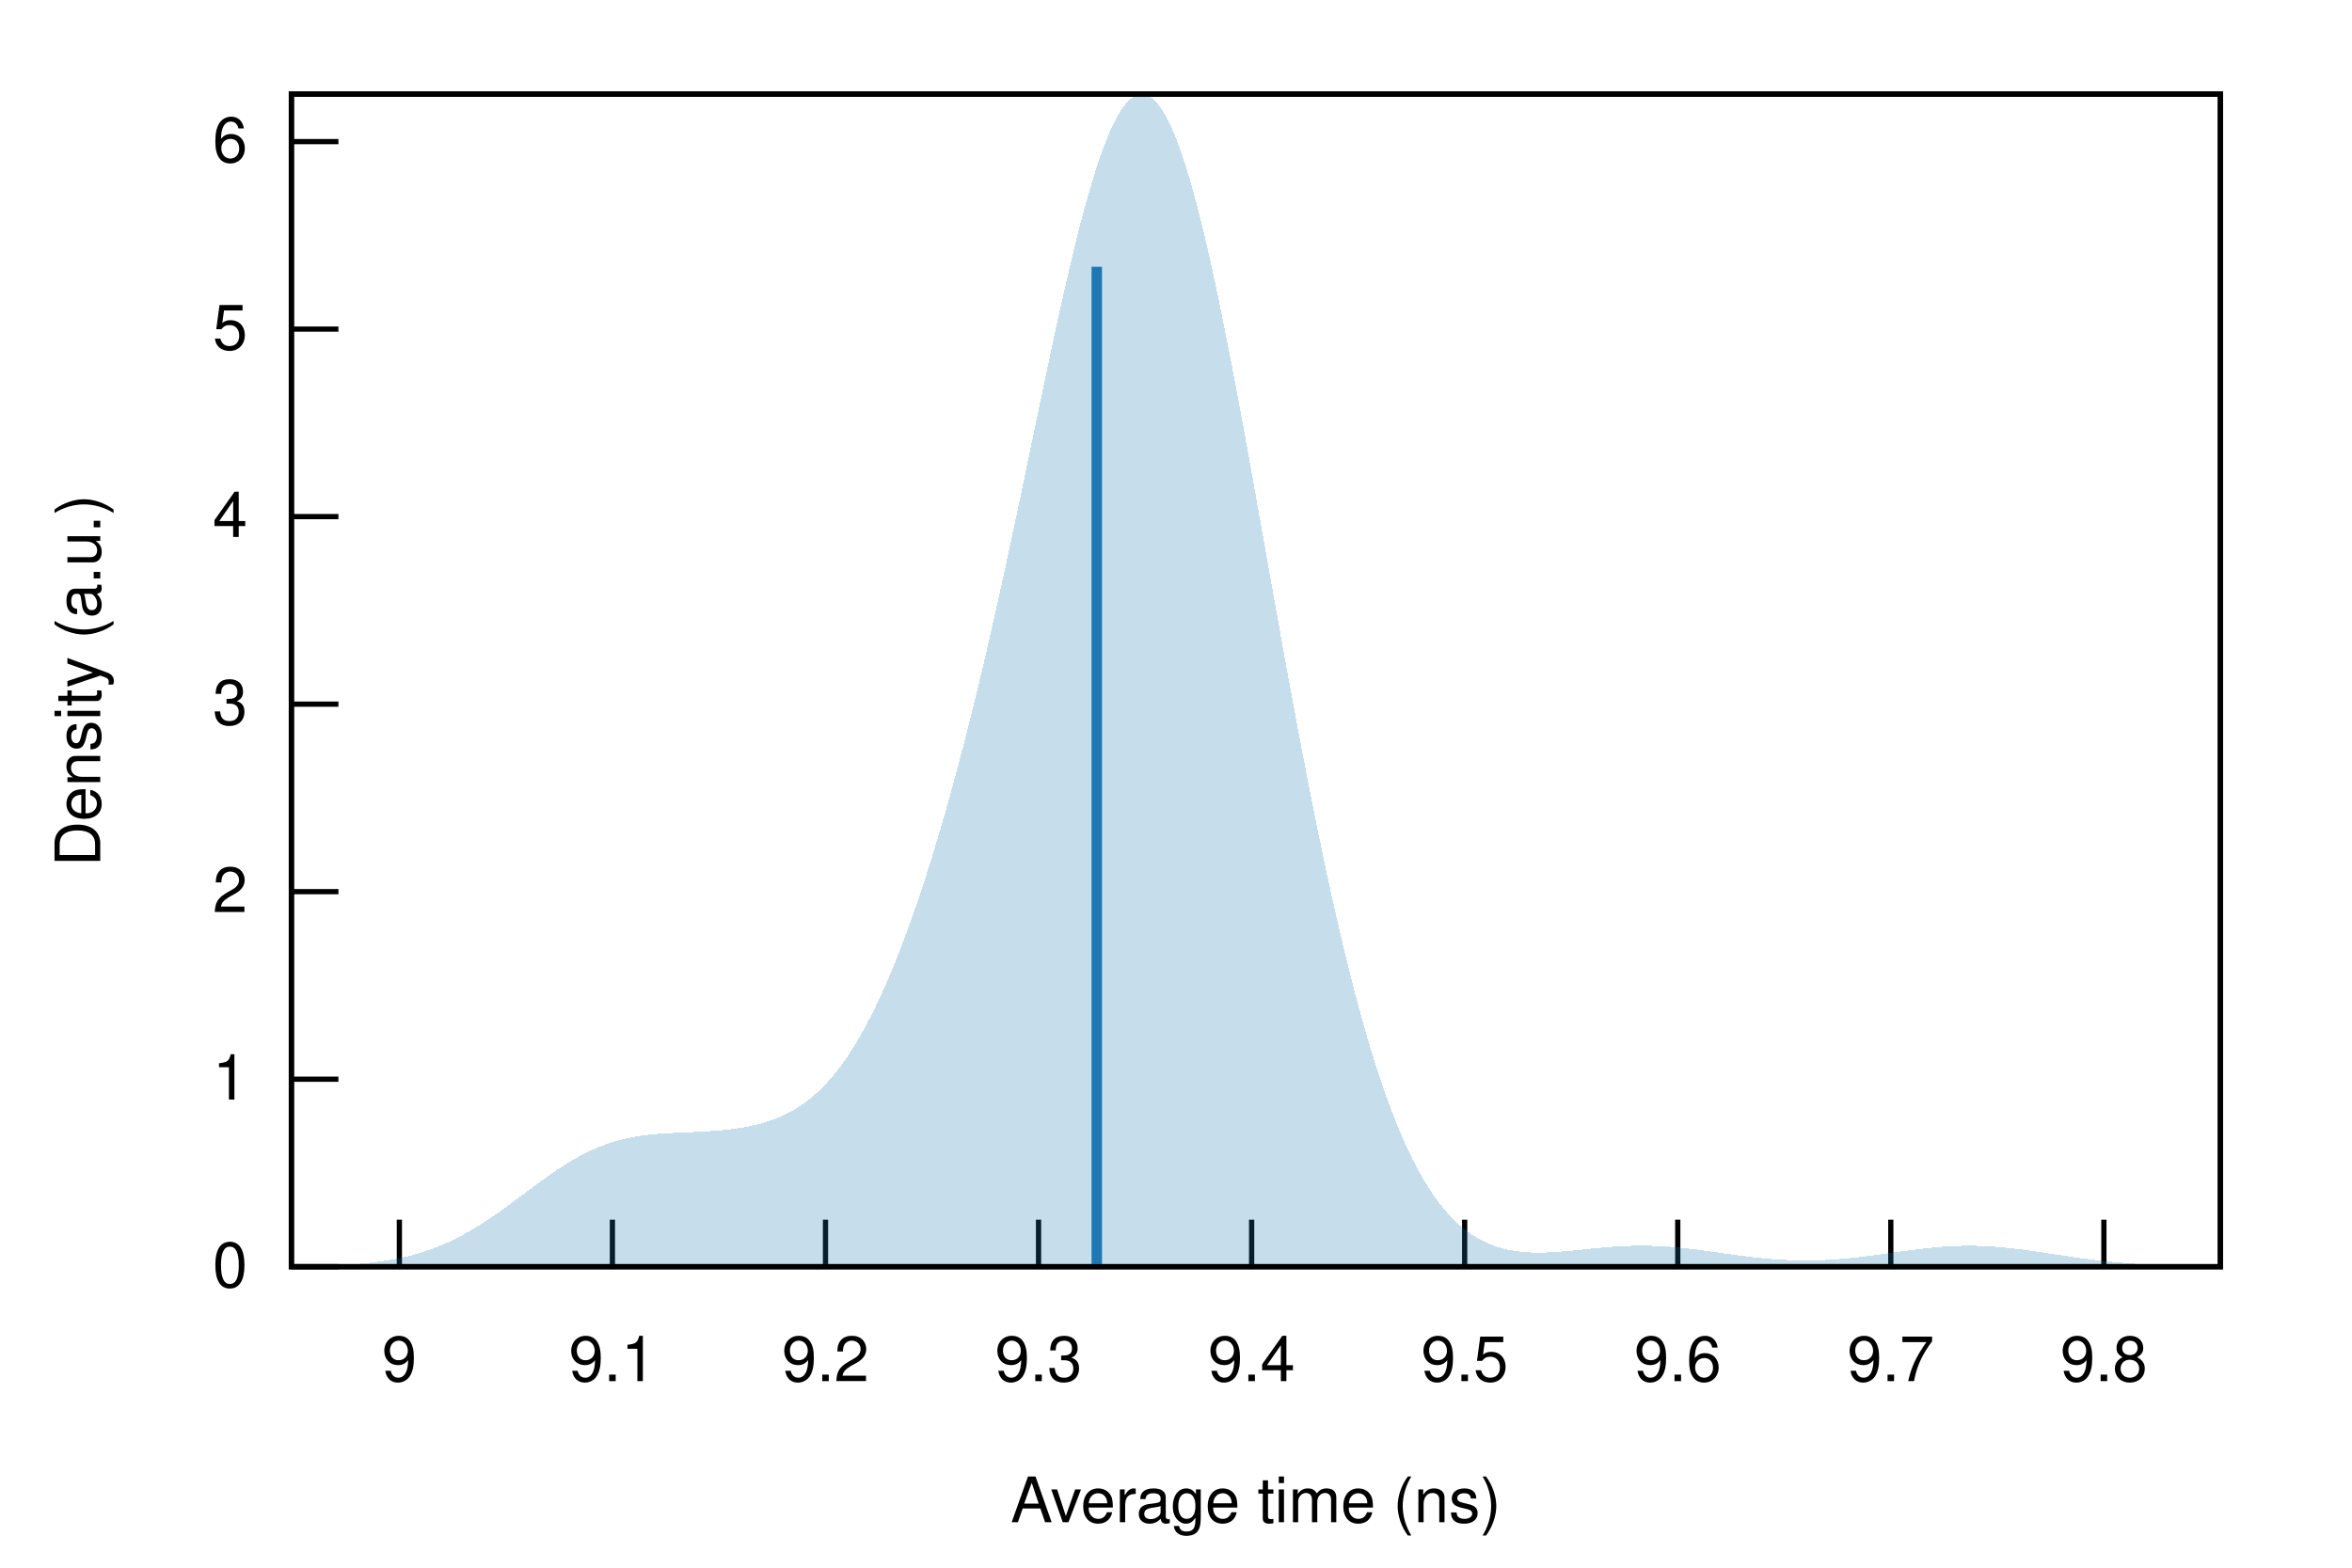
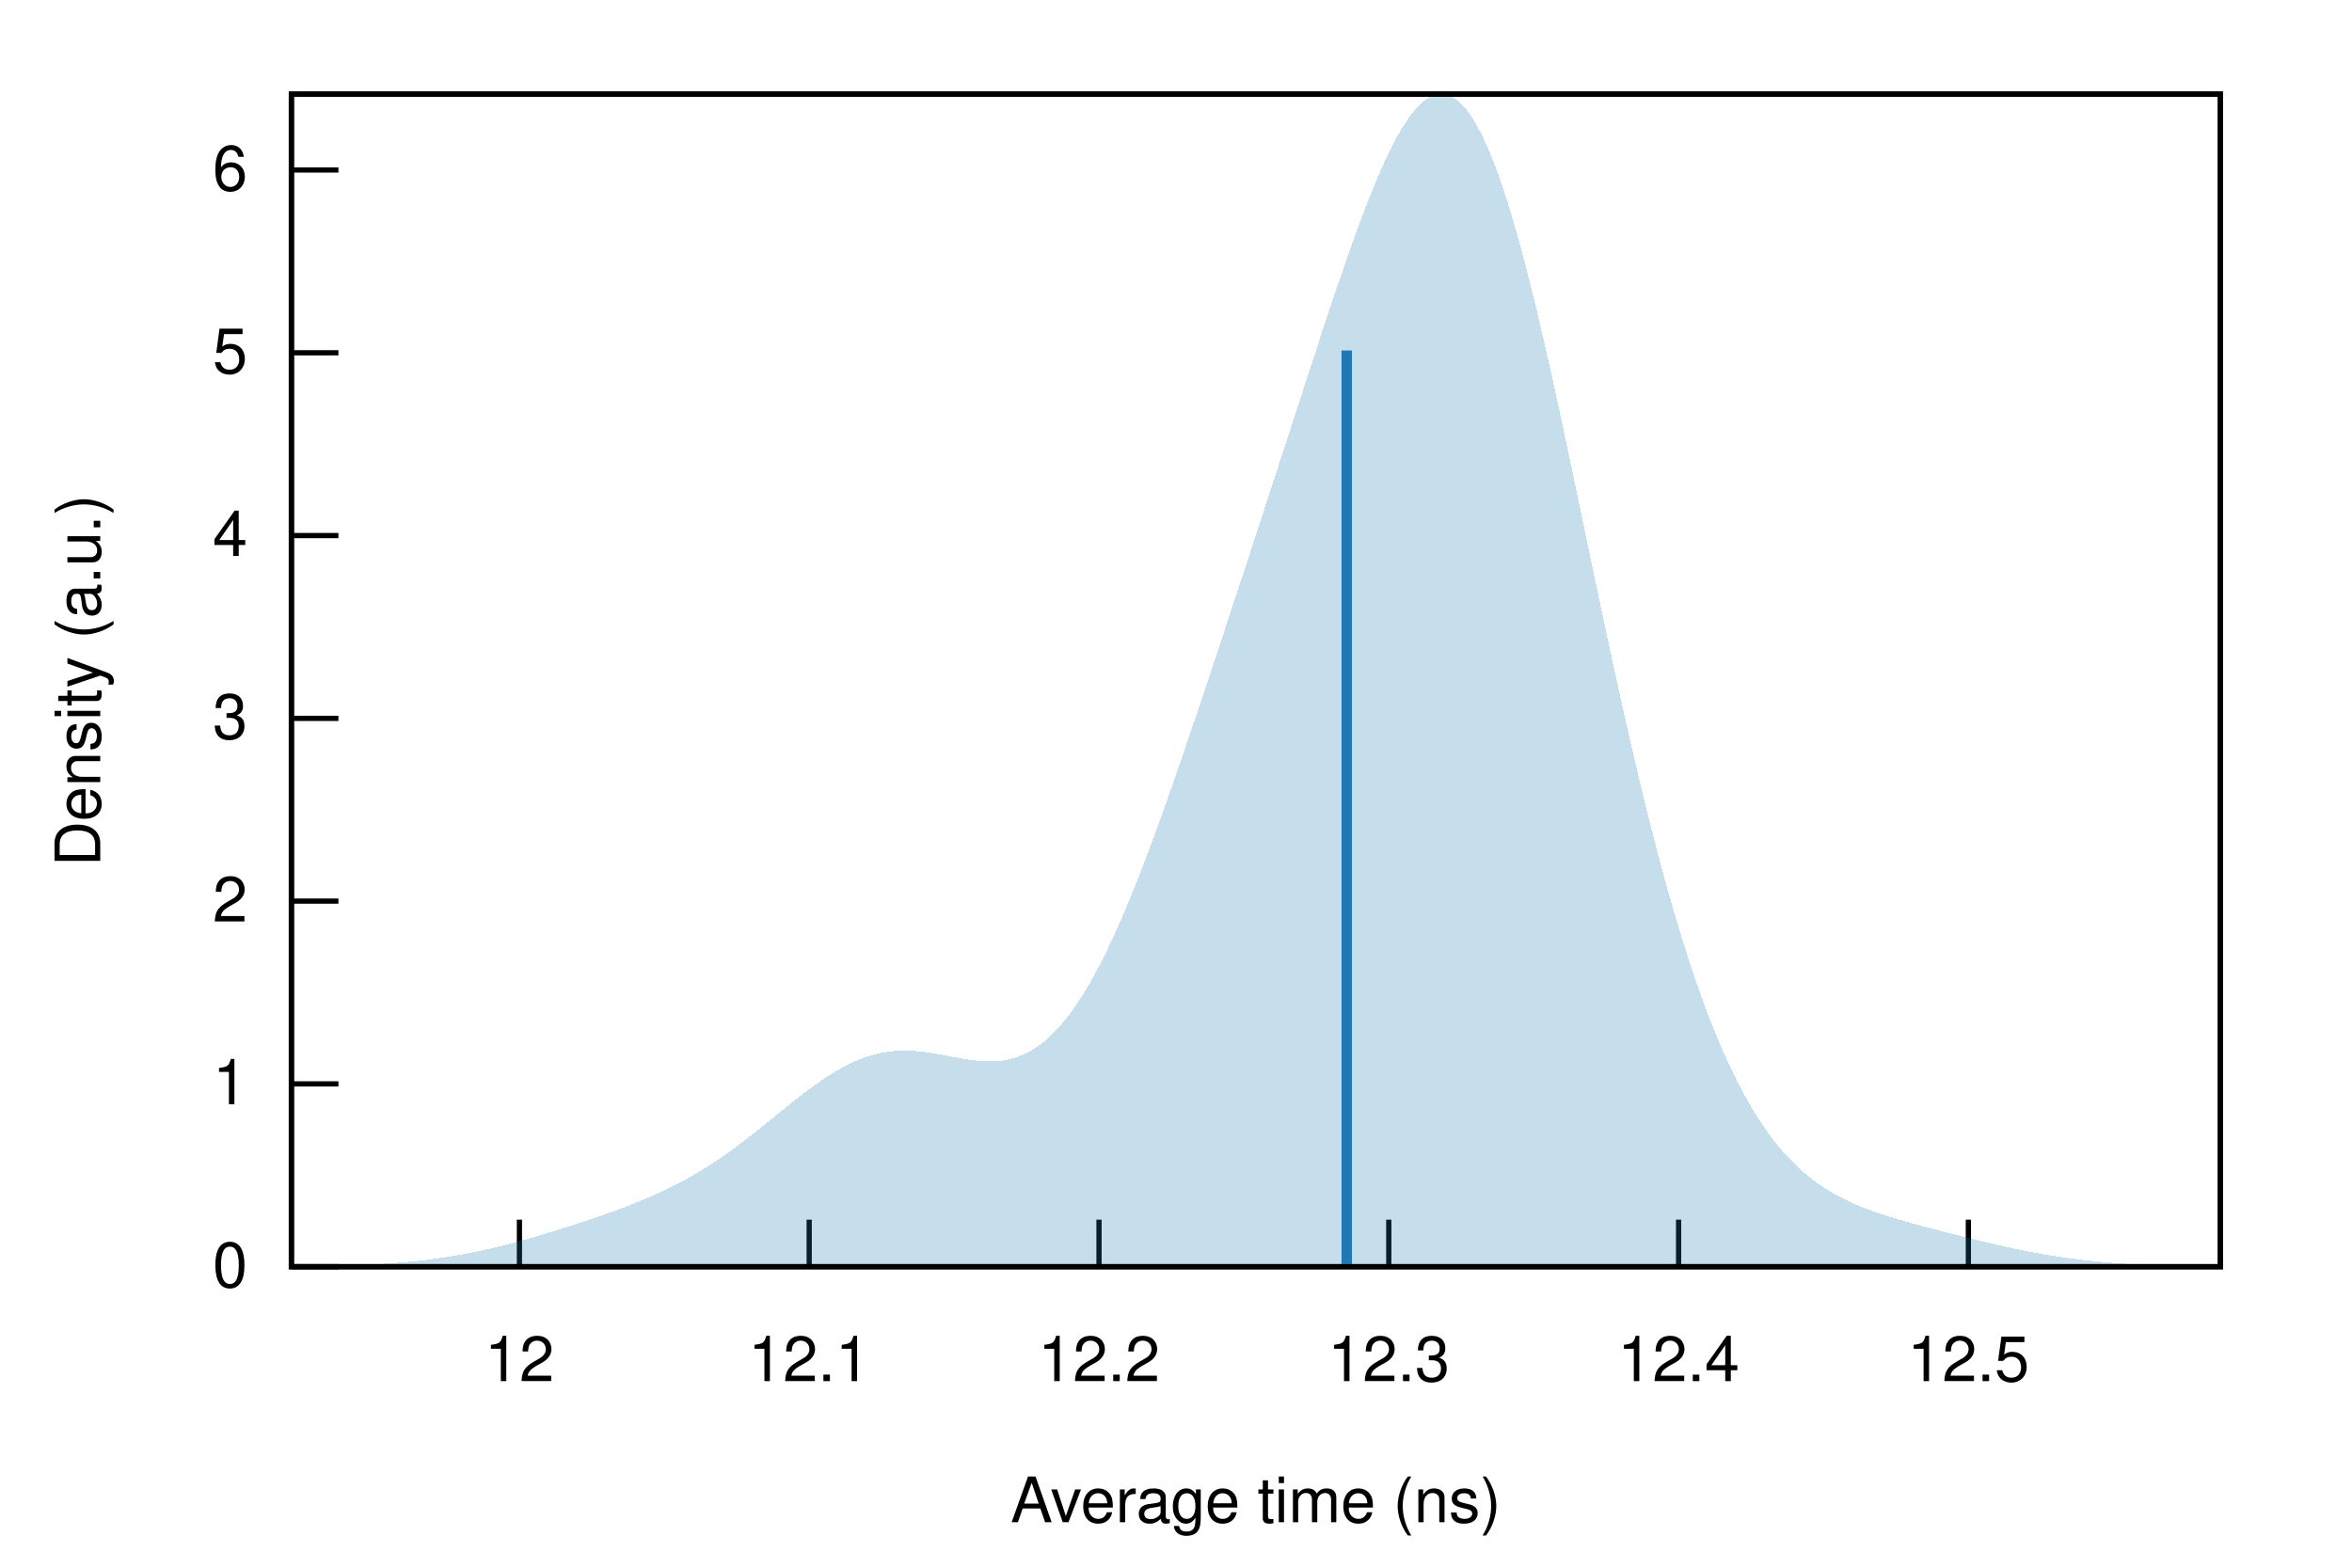
<svg xmlns="http://www.w3.org/2000/svg" xmlns:xlink="http://www.w3.org/1999/xlink" viewBox="0 0 450 300">
  <g id="gnuplot_canvas">
    <rect x="0" y="0" width="450" height="300" fill="none" />
    <defs>
      <circle id="gpDot" r="0.5" stroke-width="0.5" stroke="currentColor" />
      <path id="gpPt0" stroke-width="0.222" stroke="currentColor" d="M-1,0 h2 M0,-1 v2" />
      <path id="gpPt1" stroke-width="0.222" stroke="currentColor" d="M-1,-1 L1,1 M1,-1 L-1,1" />
      <path id="gpPt2" stroke-width="0.222" stroke="currentColor" d="M-1,0 L1,0 M0,-1 L0,1 M-1,-1 L1,1 M-1,1 L1,-1" />
      <rect id="gpPt3" stroke-width="0.222" stroke="currentColor" x="-1" y="-1" width="2" height="2" />
      <rect id="gpPt4" stroke-width="0.222" stroke="currentColor" fill="currentColor" x="-1" y="-1" width="2" height="2" />
      <circle id="gpPt5" stroke-width="0.222" stroke="currentColor" cx="0" cy="0" r="1" />
      <use xlink:href="#gpPt5" id="gpPt6" fill="currentColor" stroke="none" />
      <path id="gpPt7" stroke-width="0.222" stroke="currentColor" d="M0,-1.33 L-1.33,0.67 L1.33,0.67 z" />
      <use xlink:href="#gpPt7" id="gpPt8" fill="currentColor" stroke="none" />
      <use xlink:href="#gpPt7" id="gpPt9" stroke="currentColor" transform="rotate(180)" />
      <use xlink:href="#gpPt9" id="gpPt10" fill="currentColor" stroke="none" />
      <use xlink:href="#gpPt3" id="gpPt11" stroke="currentColor" transform="rotate(45)" />
      <use xlink:href="#gpPt11" id="gpPt12" fill="currentColor" stroke="none" />
      <path id="gpPt13" stroke-width="0.222" stroke="currentColor" d="M0,1.330 L1.265,0.411 L0.782,-1.067 L-0.782,-1.076 L-1.265,0.411 z" />
      <use xlink:href="#gpPt13" id="gpPt14" fill="currentColor" stroke="none" />
      <filter id="textbox" filterUnits="objectBoundingBox" x="0" y="0" height="1" width="1">
        <feFlood flood-color="white" flood-opacity="1" result="bgnd" />
        <feComposite in="SourceGraphic" in2="bgnd" operator="atop" />
      </filter>
      <filter id="greybox" filterUnits="objectBoundingBox" x="0" y="0" height="1" width="1">
        <feFlood flood-color="lightgrey" flood-opacity="1" result="grey" />
        <feComposite in="SourceGraphic" in2="grey" operator="atop" />
      </filter>
    </defs>
    <g fill="none" color="white" stroke="currentColor" stroke-width="1.00" stroke-linecap="butt" stroke-linejoin="miter">
</g>
    <g fill="none" color="black" stroke="currentColor" stroke-width="1.00" stroke-linecap="butt" stroke-linejoin="miter">
      <path stroke="black" d="M55.75,242.40 L64.75,242.40  " />
      <g transform="translate(47.36,246.30)" stroke="none" fill="black" font-family="Helvetica" font-size="12.00" text-anchor="end">
        <text>
          <tspan font-family="Helvetica"> 0</tspan>
        </text>
      </g>
    </g>
    <g fill="none" color="black" stroke="currentColor" stroke-width="1.00" stroke-linecap="butt" stroke-linejoin="miter">
-       <path stroke="black" d="M55.75,206.52 L64.75,206.52  " />
-       <g transform="translate(47.36,210.42)" stroke="none" fill="black" font-family="Helvetica" font-size="12.00" text-anchor="end">
+       <path stroke="black" d="M55.75,207.42 L64.75,207.42  " />
+       <g transform="translate(47.36,211.32)" stroke="none" fill="black" font-family="Helvetica" font-size="12.00" text-anchor="end">
        <text>
          <tspan font-family="Helvetica"> 1</tspan>
        </text>
      </g>
    </g>
    <g fill="none" color="black" stroke="currentColor" stroke-width="1.00" stroke-linecap="butt" stroke-linejoin="miter">
-       <path stroke="black" d="M55.75,170.63 L64.75,170.63  " />
-       <g transform="translate(47.36,174.53)" stroke="none" fill="black" font-family="Helvetica" font-size="12.00" text-anchor="end">
+       <path stroke="black" d="M55.75,172.44 L64.75,172.44  " />
+       <g transform="translate(47.36,176.34)" stroke="none" fill="black" font-family="Helvetica" font-size="12.00" text-anchor="end">
        <text>
          <tspan font-family="Helvetica"> 2</tspan>
        </text>
      </g>
    </g>
    <g fill="none" color="black" stroke="currentColor" stroke-width="1.00" stroke-linecap="butt" stroke-linejoin="miter">
-       <path stroke="black" d="M55.75,134.75 L64.75,134.75  " />
-       <g transform="translate(47.36,138.65)" stroke="none" fill="black" font-family="Helvetica" font-size="12.00" text-anchor="end">
+       <path stroke="black" d="M55.75,137.47 L64.75,137.47  " />
+       <g transform="translate(47.36,141.37)" stroke="none" fill="black" font-family="Helvetica" font-size="12.00" text-anchor="end">
        <text>
          <tspan font-family="Helvetica"> 3</tspan>
        </text>
      </g>
    </g>
    <g fill="none" color="black" stroke="currentColor" stroke-width="1.00" stroke-linecap="butt" stroke-linejoin="miter">
-       <path stroke="black" d="M55.75,98.86 L64.75,98.86  " />
-       <g transform="translate(47.36,102.76)" stroke="none" fill="black" font-family="Helvetica" font-size="12.00" text-anchor="end">
+       <path stroke="black" d="M55.75,102.49 L64.75,102.49  " />
+       <g transform="translate(47.36,106.39)" stroke="none" fill="black" font-family="Helvetica" font-size="12.00" text-anchor="end">
        <text>
          <tspan font-family="Helvetica"> 4</tspan>
        </text>
      </g>
    </g>
    <g fill="none" color="black" stroke="currentColor" stroke-width="1.00" stroke-linecap="butt" stroke-linejoin="miter">
-       <path stroke="black" d="M55.75,62.98 L64.75,62.98  " />
-       <g transform="translate(47.36,66.88)" stroke="none" fill="black" font-family="Helvetica" font-size="12.00" text-anchor="end">
+       <path stroke="black" d="M55.75,67.51 L64.75,67.51  " />
+       <g transform="translate(47.36,71.41)" stroke="none" fill="black" font-family="Helvetica" font-size="12.00" text-anchor="end">
        <text>
          <tspan font-family="Helvetica"> 5</tspan>
        </text>
      </g>
    </g>
    <g fill="none" color="black" stroke="currentColor" stroke-width="1.00" stroke-linecap="butt" stroke-linejoin="miter">
-       <path stroke="black" d="M55.75,27.10 L64.75,27.10  " />
-       <g transform="translate(47.36,31.00)" stroke="none" fill="black" font-family="Helvetica" font-size="12.00" text-anchor="end">
+       <path stroke="black" d="M55.75,32.53 L64.75,32.53  " />
+       <g transform="translate(47.36,36.43)" stroke="none" fill="black" font-family="Helvetica" font-size="12.00" text-anchor="end">
        <text>
          <tspan font-family="Helvetica"> 6</tspan>
        </text>
      </g>
    </g>
    <g fill="none" color="black" stroke="currentColor" stroke-width="1.00" stroke-linecap="butt" stroke-linejoin="miter">
-       <path stroke="black" d="M76.41,242.40 L76.41,233.40  " />
-       <g transform="translate(76.41,264.30)" stroke="none" fill="black" font-family="Helvetica" font-size="12.00" text-anchor="middle">
+       <path stroke="black" d="M99.38,242.40 L99.38,233.40  " />
+       <g transform="translate(99.38,264.30)" stroke="none" fill="black" font-family="Helvetica" font-size="12.00" text-anchor="middle">
        <text>
-           <tspan font-family="Helvetica"> 9</tspan>
+           <tspan font-family="Helvetica"> 12</tspan>
        </text>
      </g>
    </g>
    <g fill="none" color="black" stroke="currentColor" stroke-width="1.00" stroke-linecap="butt" stroke-linejoin="miter">
-       <path stroke="black" d="M117.17,242.40 L117.17,233.40  " />
-       <g transform="translate(117.17,264.30)" stroke="none" fill="black" font-family="Helvetica" font-size="12.00" text-anchor="middle">
+       <path stroke="black" d="M154.82,242.40 L154.82,233.40  " />
+       <g transform="translate(154.82,264.30)" stroke="none" fill="black" font-family="Helvetica" font-size="12.00" text-anchor="middle">
        <text>
-           <tspan font-family="Helvetica"> 9.1</tspan>
+           <tspan font-family="Helvetica"> 12.1</tspan>
        </text>
      </g>
    </g>
    <g fill="none" color="black" stroke="currentColor" stroke-width="1.00" stroke-linecap="butt" stroke-linejoin="miter">
-       <path stroke="black" d="M157.94,242.40 L157.94,233.40  " />
-       <g transform="translate(157.94,264.30)" stroke="none" fill="black" font-family="Helvetica" font-size="12.00" text-anchor="middle">
+       <path stroke="black" d="M210.27,242.40 L210.27,233.40  " />
+       <g transform="translate(210.27,264.30)" stroke="none" fill="black" font-family="Helvetica" font-size="12.00" text-anchor="middle">
        <text>
-           <tspan font-family="Helvetica"> 9.2</tspan>
+           <tspan font-family="Helvetica"> 12.2</tspan>
        </text>
      </g>
    </g>
    <g fill="none" color="black" stroke="currentColor" stroke-width="1.00" stroke-linecap="butt" stroke-linejoin="miter">
-       <path stroke="black" d="M198.70,242.40 L198.70,233.40  " />
-       <g transform="translate(198.70,264.30)" stroke="none" fill="black" font-family="Helvetica" font-size="12.00" text-anchor="middle">
+       <path stroke="black" d="M265.71,242.40 L265.71,233.40  " />
+       <g transform="translate(265.71,264.30)" stroke="none" fill="black" font-family="Helvetica" font-size="12.00" text-anchor="middle">
        <text>
-           <tspan font-family="Helvetica"> 9.3</tspan>
+           <tspan font-family="Helvetica"> 12.3</tspan>
        </text>
      </g>
    </g>
    <g fill="none" color="black" stroke="currentColor" stroke-width="1.00" stroke-linecap="butt" stroke-linejoin="miter">
-       <path stroke="black" d="M239.47,242.40 L239.47,233.40  " />
-       <g transform="translate(239.47,264.30)" stroke="none" fill="black" font-family="Helvetica" font-size="12.00" text-anchor="middle">
+       <path stroke="black" d="M321.16,242.40 L321.16,233.40  " />
+       <g transform="translate(321.16,264.30)" stroke="none" fill="black" font-family="Helvetica" font-size="12.00" text-anchor="middle">
        <text>
-           <tspan font-family="Helvetica"> 9.4</tspan>
+           <tspan font-family="Helvetica"> 12.4</tspan>
        </text>
      </g>
    </g>
    <g fill="none" color="black" stroke="currentColor" stroke-width="1.00" stroke-linecap="butt" stroke-linejoin="miter">
-       <path stroke="black" d="M280.23,242.40 L280.23,233.40  " />
-       <g transform="translate(280.23,264.30)" stroke="none" fill="black" font-family="Helvetica" font-size="12.00" text-anchor="middle">
+       <path stroke="black" d="M376.60,242.40 L376.60,233.40  " />
+       <g transform="translate(376.60,264.30)" stroke="none" fill="black" font-family="Helvetica" font-size="12.00" text-anchor="middle">
        <text>
-           <tspan font-family="Helvetica"> 9.5</tspan>
-         </text>
-       </g>
-     </g>
-     <g fill="none" color="black" stroke="currentColor" stroke-width="1.00" stroke-linecap="butt" stroke-linejoin="miter">
-       <path stroke="black" d="M321.00,242.40 L321.00,233.40  " />
-       <g transform="translate(321.00,264.30)" stroke="none" fill="black" font-family="Helvetica" font-size="12.00" text-anchor="middle">
-         <text>
-           <tspan font-family="Helvetica"> 9.6</tspan>
-         </text>
-       </g>
-     </g>
-     <g fill="none" color="black" stroke="currentColor" stroke-width="1.00" stroke-linecap="butt" stroke-linejoin="miter">
-       <path stroke="black" d="M361.76,242.40 L361.76,233.40  " />
-       <g transform="translate(361.76,264.30)" stroke="none" fill="black" font-family="Helvetica" font-size="12.00" text-anchor="middle">
-         <text>
-           <tspan font-family="Helvetica"> 9.7</tspan>
-         </text>
-       </g>
-     </g>
-     <g fill="none" color="black" stroke="currentColor" stroke-width="1.00" stroke-linecap="butt" stroke-linejoin="miter">
-       <path stroke="black" d="M402.53,242.40 L402.53,233.40  " />
-       <g transform="translate(402.53,264.30)" stroke="none" fill="black" font-family="Helvetica" font-size="12.00" text-anchor="middle">
-         <text>
-           <tspan font-family="Helvetica"> 9.8</tspan>
+           <tspan font-family="Helvetica"> 12.5</tspan>
        </text>
      </g>
    </g>
    <g fill="none" color="black" stroke="currentColor" stroke-width="1.00" stroke-linecap="butt" stroke-linejoin="miter">
</g>
    <g fill="none" color="black" stroke="currentColor" stroke-width="1.00" stroke-linecap="butt" stroke-linejoin="miter">
      <path stroke="black" d="M55.75,18.01 L55.75,242.40 L424.82,242.40 L424.82,18.01 L55.75,18.01 Z  " />
    </g>
    <g fill="none" color="black" stroke="currentColor" stroke-width="1.00" stroke-linecap="butt" stroke-linejoin="miter">
      <g transform="translate(19.18,130.21) rotate(270)" stroke="none" fill="black" font-family="Helvetica" font-size="12.00" text-anchor="middle">
        <text>
          <tspan font-family="Helvetica">Density (a.u.)</tspan>
        </text>
      </g>
    </g>
    <g fill="none" color="black" stroke="currentColor" stroke-width="1.00" stroke-linecap="butt" stroke-linejoin="miter">
      <g transform="translate(240.28,291.30)" stroke="none" fill="black" font-family="Helvetica" font-size="12.00" text-anchor="middle">
        <text>
          <tspan font-family="Helvetica">Average time (ns)</tspan>
        </text>
      </g>
    </g>
    <g fill="none" color="black" stroke="currentColor" stroke-width="1.00" stroke-linecap="butt" stroke-linejoin="miter">
</g>
    <g id="gnuplot_plot_1">
      <g fill="none" color="black" stroke="currentColor" stroke-width="1.00" stroke-linecap="butt" stroke-linejoin="miter">
        <g stroke="none" shape-rendering="crispEdges">
-           <polygon fill="rgb( 31, 120, 180)" fill-opacity="0.25" points="55.75,242.34 56.49,242.33 57.23,242.32 57.97,242.31 58.71,242.30 59.45,242.28 60.19,242.27 60.93,242.25 61.67,242.23 62.41,242.20 63.15,242.18 63.89,242.14 64.63,242.11 65.37,242.07 66.10,242.03 66.84,241.99 67.58,241.93 68.32,241.88 69.06,241.81 69.80,241.74 70.54,241.67 71.28,241.59 72.02,241.49 72.76,241.40 73.50,241.29 74.24,241.17 74.98,241.04 75.72,240.90 76.46,240.75 77.20,240.59 77.94,240.42 78.68,240.23 79.42,240.03 80.16,239.82 80.90,239.59 81.64,239.35 82.38,239.09 83.12,238.82 83.86,238.53 84.60,238.22 85.33,237.90 86.07,237.57 86.81,237.21 87.55,236.84 88.29,236.46 89.03,236.05 89.77,235.64 90.51,235.20 91.25,234.75 91.99,234.29 92.73,233.82 93.47,233.33 94.21,232.83 94.95,232.32 95.69,231.80 96.43,231.27 97.17,230.73 97.91,230.19 98.65,229.64 99.39,229.09 100.13,228.54 100.87,227.98 101.61,227.43 102.35,226.89 103.09,226.34 103.83,225.80 104.56,225.27 105.30,224.75 106.04,224.24 106.78,223.74 107.52,223.26 108.26,222.79 109.00,222.33 109.74,221.90 110.48,221.48 111.22,221.07 111.96,220.69 112.70,220.33 113.44,219.98 114.18,219.66 114.92,219.36 115.66,219.08 116.40,218.82 117.14,218.58 117.88,218.35 118.62,218.15 119.36,217.97 120.10,217.80 120.84,217.65 121.58,217.51 122.32,217.39 123.06,217.29 123.79,217.19 124.53,217.11 125.27,217.04 126.01,216.98 126.75,216.92 127.49,216.87 128.23,216.83 128.97,216.79 129.71,216.76 130.45,216.72 131.19,216.69 131.93,216.66 132.67,216.63 133.41,216.59 134.15,216.55 134.89,216.51 135.63,216.47 136.37,216.42 137.11,216.36 137.85,216.30 138.59,216.23 139.33,216.15 140.07,216.06 140.81,215.96 141.55,215.85 142.29,215.73 143.03,215.59 143.76,215.44 144.50,215.28 145.24,215.09 145.98,214.89 146.72,214.67 147.46,214.42 148.20,214.15 148.94,213.86 149.68,213.53 150.42,213.18 151.16,212.80 151.90,212.38 152.64,211.93 153.38,211.45 154.12,210.92 154.86,210.35 155.60,209.74 156.34,209.08 157.08,208.38 157.82,207.62 158.56,206.82 159.30,205.97 160.04,205.06 160.78,204.10 161.52,203.08 162.26,202.00 162.99,200.87 163.73,199.68 164.47,198.43 165.21,197.11 165.95,195.74 166.69,194.31 167.43,192.82 168.17,191.27 168.91,189.66 169.65,187.98 170.39,186.25 171.13,184.46 171.87,182.61 172.61,180.69 173.35,178.72 174.09,176.69 174.83,174.61 175.57,172.46 176.31,170.26 177.05,168.00 177.79,165.68 178.53,163.30 179.27,160.87 180.01,158.38 180.75,155.83 181.49,153.22 182.22,150.56 182.96,147.84 183.70,145.06 184.44,142.22 185.18,139.33 185.92,136.38 186.66,133.38 187.40,130.32 188.14,127.21 188.88,124.04 189.62,120.82 190.36,117.56 191.10,114.25 191.84,110.89 192.58,107.50 193.32,104.07 194.06,100.60 194.80,97.11 195.54,93.60 196.28,90.06 197.02,86.52 197.76,82.98 198.50,79.43 199.24,75.90 199.98,72.39 200.72,68.90 201.45,65.45 202.19,62.05 202.93,58.70 203.67,55.42 204.41,52.21 205.15,49.09 205.89,46.06 206.63,43.13 207.37,40.33 208.11,37.65 208.85,35.10 209.59,32.70 210.33,30.45 211.07,28.37 211.81,26.45 212.55,24.72 213.29,23.17 214.03,21.82 214.77,20.66 215.51,19.71 216.25,18.96 216.99,18.43 217.73,18.11 218.47,18.01 219.21,18.13 219.95,18.46 220.69,19.02 221.42,19.78 222.16,20.77 222.90,21.96 223.64,23.37 224.38,24.97 225.12,26.78 225.86,28.78 226.60,30.96 227.34,33.33 228.08,35.86 228.82,38.56 229.56,41.42 230.30,44.43 231.04,47.58 231.78,50.85 232.52,54.25 233.26,57.76 234.00,61.38 234.74,65.09 235.48,68.88 236.22,72.75 236.96,76.68 237.70,80.67 238.44,84.71 239.18,88.79 239.92,92.90 240.65,97.03 241.39,101.18 242.13,105.34 242.87,109.49 243.61,113.64 244.35,117.78 245.09,121.89 245.83,125.98 246.57,130.04 247.31,134.05 248.05,138.03 248.79,141.95 249.53,145.82 250.27,149.63 251.01,153.39 251.75,157.07 252.49,160.69 253.23,164.23 253.97,167.70 254.71,171.09 255.45,174.39 256.19,177.62 256.93,180.76 257.67,183.81 258.41,186.77 259.15,189.64 259.88,192.43 260.62,195.12 261.36,197.72 262.10,200.22 262.84,202.63 263.58,204.96 264.32,207.18 265.06,209.32 265.80,211.36 266.54,213.32 267.28,215.19 268.02,216.96 268.76,218.66 269.50,220.26 270.24,221.79 270.98,223.23 271.72,224.59 272.46,225.87 273.20,227.08 273.94,228.22 274.68,229.28 275.42,230.28 276.16,231.21 276.90,232.08 277.64,232.88 278.38,233.63 279.12,234.32 279.85,234.95 280.59,235.54 281.33,236.07 282.07,236.56 282.81,237.00 283.55,237.40 284.29,237.76 285.03,238.08 285.77,238.37 286.51,238.62 287.25,238.84 287.99,239.03 288.73,239.19 289.47,239.33 290.21,239.44 290.95,239.53 291.69,239.60 292.43,239.65 293.17,239.68 293.91,239.70 294.65,239.70 295.39,239.69 296.13,239.66 296.87,239.63 297.61,239.58 298.35,239.53 299.08,239.47 299.82,239.41 300.56,239.34 301.30,239.27 302.04,239.19 302.78,239.12 303.52,239.04 304.26,238.97 305.00,238.89 305.74,238.82 306.48,238.75 307.22,238.69 307.96,238.63 308.70,238.58 309.44,238.53 310.18,238.48 310.92,238.45 311.66,238.42 312.40,238.40 313.14,238.38 313.88,238.38 314.62,238.38 315.36,238.39 316.10,238.41 316.84,238.44 317.58,238.47 318.31,238.51 319.05,238.56 319.79,238.62 320.53,238.68 321.27,238.75 322.01,238.82 322.75,238.90 323.49,238.99 324.23,239.08 324.97,239.17 325.71,239.27 326.45,239.37 327.19,239.47 327.93,239.58 328.67,239.68 329.41,239.79 330.15,239.89 330.89,239.99 331.63,240.10 332.37,240.20 333.11,240.29 333.85,240.39 334.59,240.48 335.33,240.57 336.07,240.65 336.81,240.73 337.54,240.80 338.28,240.87 339.02,240.93 339.76,240.99 340.50,241.04 341.24,241.08 341.98,241.12 342.72,241.15 343.46,241.17 344.20,241.19 344.94,241.20 345.68,241.20 346.42,241.19 347.16,241.18 347.90,241.16 348.64,241.13 349.38,241.10 350.12,241.06 350.86,241.01 351.60,240.96 352.34,240.90 353.08,240.84 353.82,240.77 354.56,240.69 355.30,240.61 356.04,240.52 356.78,240.43 357.51,240.34 358.25,240.24 358.99,240.15 359.73,240.04 360.47,239.94 361.21,239.84 361.95,239.73 362.69,239.63 363.43,239.52 364.17,239.42 364.91,239.32 365.65,239.22 366.39,239.13 367.13,239.03 367.87,238.95 368.61,238.86 369.35,238.79 370.09,238.72 370.83,238.65 371.57,238.59 372.31,238.54 373.05,238.50 373.79,238.46 374.53,238.43 375.27,238.41 376.01,238.40 376.74,238.39 377.48,238.40 378.22,238.41 378.96,238.43 379.70,238.46 380.44,238.50 381.18,238.55 381.92,238.60 382.66,238.66 383.40,238.73 384.14,238.80 384.88,238.88 385.62,238.97 386.36,239.06 387.10,239.15 387.84,239.25 388.58,239.35 389.32,239.46 390.06,239.57 390.80,239.68 391.54,239.79 392.28,239.90 393.02,240.01 393.76,240.12 394.50,240.23 395.24,240.34 395.97,240.45 396.71,240.56 397.45,240.66 398.19,240.77 398.93,240.87 399.67,240.96 400.41,241.06 401.15,241.15 401.89,241.23 402.63,241.32 403.37,241.39 404.11,241.47 404.85,241.54 405.59,241.61 406.33,241.67 407.07,241.73 407.81,241.79 408.55,241.84 409.29,241.89 410.03,241.94 410.77,241.98 411.51,242.02 412.25,242.06 412.99,242.09 413.73,242.12 414.47,242.15 415.20,242.18 415.94,242.20 416.68,242.22 417.42,242.24 418.16,242.26 418.90,242.27 419.64,242.29 420.38,242.30 421.12,242.31 421.86,242.32 422.60,242.33 423.34,242.34 424.08,242.35 424.82,242.36 424.82,242.40 424.08,242.40 423.34,242.40 422.60,242.40 421.86,242.40 421.12,242.40 420.38,242.40 419.64,242.40 418.90,242.40 418.16,242.40 417.42,242.40 416.68,242.40 415.94,242.40 415.20,242.40 414.47,242.40 413.73,242.40 412.99,242.40 412.25,242.40 411.51,242.40 410.77,242.40 410.03,242.40 409.29,242.40 408.55,242.40 407.81,242.40 407.07,242.40 406.33,242.40 405.59,242.40 404.85,242.40 404.11,242.40 403.37,242.40 402.63,242.40 401.89,242.40 401.15,242.40 400.41,242.40 399.67,242.40 398.93,242.40 398.19,242.40 397.45,242.40 396.71,242.40 395.97,242.40 395.24,242.40 394.50,242.40 393.76,242.40 393.02,242.40 392.28,242.40 391.54,242.40 390.80,242.40 390.06,242.40 389.32,242.40 388.58,242.40 387.84,242.40 387.10,242.40 386.36,242.40 385.62,242.40 384.88,242.40 384.14,242.40 383.40,242.40 382.66,242.40 381.92,242.40 381.18,242.40 380.44,242.40 379.70,242.40 378.96,242.40 378.22,242.40 377.48,242.40 376.74,242.40 376.01,242.40 375.27,242.40 374.53,242.40 373.79,242.40 373.05,242.40 372.31,242.40 371.57,242.40 370.83,242.40 370.09,242.40 369.35,242.40 368.61,242.40 367.87,242.40 367.13,242.40 366.39,242.40 365.65,242.40 364.91,242.40 364.17,242.40 363.43,242.40 362.69,242.40 361.95,242.40 361.21,242.40 360.47,242.40 359.73,242.40 358.99,242.40 358.25,242.40 357.51,242.40 356.78,242.40 356.04,242.40 355.30,242.40 354.56,242.40 353.82,242.40 353.08,242.40 352.34,242.40 351.60,242.40 350.86,242.40 350.12,242.40 349.38,242.40 348.64,242.40 347.90,242.40 347.16,242.40 346.42,242.40 345.68,242.40 344.94,242.40 344.20,242.40 343.46,242.40 342.72,242.40 341.98,242.40 341.24,242.40 340.50,242.40 339.76,242.40 339.02,242.40 338.28,242.40 337.54,242.40 336.81,242.40 336.07,242.40 335.33,242.40 334.59,242.40 333.85,242.40 333.11,242.40 332.37,242.40 331.63,242.40 330.89,242.40 330.15,242.40 329.41,242.40 328.67,242.40 327.93,242.40 327.19,242.40 326.45,242.40 325.71,242.40 324.97,242.40 324.23,242.40 323.49,242.40 322.75,242.40 322.01,242.40 321.27,242.40 320.53,242.40 319.79,242.40 319.05,242.40 318.31,242.40 317.58,242.40 316.84,242.40 316.10,242.40 315.36,242.40 314.62,242.40 313.88,242.40 313.14,242.40 312.40,242.40 311.66,242.40 310.92,242.40 310.18,242.40 309.44,242.40 308.70,242.40 307.96,242.40 307.22,242.40 306.48,242.40 305.74,242.40 305.00,242.40 304.26,242.40 303.52,242.40 302.78,242.40 302.04,242.40 301.30,242.40 300.56,242.40 299.82,242.40 299.08,242.40 298.35,242.40 297.61,242.40 296.87,242.40 296.13,242.40 295.39,242.40 294.65,242.40 293.91,242.40 293.17,242.40 292.43,242.40 291.69,242.40 290.95,242.40 290.21,242.40 289.47,242.40 288.73,242.40 287.99,242.40 287.25,242.40 286.51,242.40 285.77,242.40 285.03,242.40 284.29,242.40 283.55,242.40 282.81,242.40 282.07,242.40 281.33,242.40 280.59,242.40 279.85,242.40 279.12,242.40 278.38,242.40 277.64,242.40 276.90,242.40 276.16,242.40 275.42,242.40 274.68,242.40 273.94,242.40 273.20,242.40 272.46,242.40 271.72,242.40 270.98,242.40 270.24,242.40 269.50,242.40 268.76,242.40 268.02,242.40 267.28,242.40 266.54,242.40 265.80,242.40 265.06,242.40 264.32,242.40 263.58,242.40 262.84,242.40 262.10,242.40 261.36,242.40 260.62,242.40 259.88,242.40 259.15,242.40 258.41,242.40 257.67,242.40 256.93,242.40 256.19,242.40 255.45,242.40 254.71,242.40 253.97,242.40 253.23,242.40 252.49,242.40 251.75,242.40 251.01,242.40 250.27,242.40 249.53,242.40 248.79,242.40 248.05,242.40 247.31,242.40 246.57,242.40 245.83,242.40 245.09,242.40 244.35,242.40 243.61,242.40 242.87,242.40 242.13,242.40 241.39,242.40 240.65,242.40 239.92,242.40 239.18,242.40 238.44,242.40 237.70,242.40 236.96,242.40 236.22,242.40 235.48,242.40 234.74,242.40 234.00,242.40 233.26,242.40 232.52,242.40 231.78,242.40 231.04,242.40 230.30,242.40 229.56,242.40 228.82,242.40 228.08,242.40 227.34,242.40 226.60,242.40 225.86,242.40 225.12,242.40 224.38,242.40 223.64,242.40 222.90,242.40 222.16,242.40 221.42,242.40 220.69,242.40 219.95,242.40 219.21,242.40 218.47,242.40 217.73,242.40 216.99,242.40 216.25,242.40 215.51,242.40 214.77,242.40 214.03,242.40 213.29,242.40 212.55,242.40 211.81,242.40 211.07,242.40 210.33,242.40 209.59,242.40 208.85,242.40 208.11,242.40 207.37,242.40 206.63,242.40 205.89,242.40 205.15,242.40 204.41,242.40 203.67,242.40 202.93,242.40 202.19,242.40 201.45,242.40 200.72,242.40 199.98,242.40 199.24,242.40 198.50,242.40 197.76,242.40 197.02,242.40 196.28,242.40 195.54,242.40 194.80,242.40 194.06,242.40 193.32,242.40 192.58,242.40 191.84,242.40 191.10,242.40 190.36,242.40 189.62,242.40 188.88,242.40 188.14,242.40 187.40,242.40 186.66,242.40 185.92,242.40 185.18,242.40 184.44,242.40 183.70,242.40 182.96,242.40 182.22,242.40 181.49,242.40 180.75,242.40 180.01,242.40 179.27,242.40 178.53,242.40 177.79,242.40 177.05,242.40 176.31,242.40 175.57,242.40 174.83,242.40 174.09,242.40 173.35,242.40 172.61,242.40 171.87,242.40 171.13,242.40 170.39,242.40 169.65,242.40 168.91,242.40 168.17,242.40 167.43,242.40 166.69,242.40 165.95,242.40 165.21,242.40 164.47,242.40 163.73,242.40 162.99,242.40 162.26,242.40 161.52,242.40 160.78,242.40 160.04,242.40 159.30,242.40 158.56,242.40 157.82,242.40 157.08,242.40 156.34,242.40 155.60,242.40 154.86,242.40 154.12,242.40 153.38,242.40 152.64,242.40 151.90,242.40 151.16,242.40 150.42,242.40 149.68,242.40 148.94,242.40 148.20,242.40 147.46,242.40 146.72,242.40 145.98,242.40 145.24,242.40 144.50,242.40 143.76,242.40 143.03,242.40 142.29,242.40 141.55,242.40 140.81,242.40 140.07,242.40 139.33,242.40 138.59,242.40 137.85,242.40 137.11,242.40 136.37,242.40 135.63,242.40 134.89,242.40 134.15,242.40 133.41,242.40 132.67,242.40 131.93,242.40 131.19,242.40 130.45,242.40 129.71,242.40 128.97,242.40 128.23,242.40 127.49,242.40 126.75,242.40 126.01,242.40 125.27,242.40 124.53,242.40 123.79,242.40 123.06,242.40 122.32,242.40 121.58,242.40 120.84,242.40 120.10,242.40 119.36,242.40 118.62,242.40 117.88,242.40 117.14,242.40 116.40,242.40 115.66,242.40 114.92,242.40 114.18,242.40 113.44,242.40 112.70,242.40 111.96,242.40 111.22,242.40 110.48,242.40 109.74,242.40 109.00,242.40 108.26,242.40 107.52,242.40 106.78,242.40 106.04,242.40 105.30,242.40 104.56,242.40 103.83,242.40 103.09,242.40 102.35,242.40 101.61,242.40 100.87,242.40 100.13,242.40 99.39,242.40 98.65,242.40 97.91,242.40 97.17,242.40 96.43,242.40 95.69,242.40 94.95,242.40 94.21,242.40 93.47,242.40 92.73,242.40 91.99,242.40 91.25,242.40 90.51,242.40 89.77,242.40 89.03,242.40 88.29,242.40 87.55,242.40 86.81,242.40 86.07,242.40 85.33,242.40 84.60,242.40 83.86,242.40 83.12,242.40 82.38,242.40 81.64,242.40 80.90,242.40 80.16,242.40 79.42,242.40 78.68,242.40 77.94,242.40 77.20,242.40 76.46,242.40 75.72,242.40 74.98,242.40 74.24,242.40 73.50,242.40 72.76,242.40 72.02,242.40 71.28,242.40 70.54,242.40 69.80,242.40 69.06,242.40 68.32,242.40 67.58,242.40 66.84,242.40 66.10,242.40 65.37,242.40 64.63,242.40 63.89,242.40 63.15,242.40 62.41,242.40 61.67,242.40 60.93,242.40 60.19,242.40 59.45,242.40 58.71,242.40 57.97,242.40 57.23,242.40 56.49,242.40 55.75,242.40 " />
+           <polygon fill="rgb( 31, 120, 180)" fill-opacity="0.25" points="55.75,242.35 56.49,242.34 57.23,242.33 57.97,242.33 58.71,242.32 59.45,242.31 60.19,242.30 60.93,242.29 61.67,242.27 62.41,242.26 63.15,242.25 63.89,242.23 64.63,242.21 65.37,242.19 66.10,242.17 66.84,242.15 67.58,242.12 68.32,242.09 69.06,242.06 69.80,242.03 70.54,242.00 71.28,241.96 72.02,241.92 72.76,241.88 73.50,241.83 74.24,241.78 74.98,241.73 75.72,241.67 76.46,241.61 77.20,241.55 77.94,241.48 78.68,241.41 79.42,241.34 80.16,241.26 80.90,241.17 81.64,241.09 82.38,240.99 83.12,240.89 83.86,240.79 84.60,240.68 85.33,240.57 86.07,240.45 86.81,240.33 87.55,240.20 88.29,240.07 89.03,239.94 89.77,239.79 90.51,239.65 91.25,239.49 91.99,239.34 92.73,239.17 93.47,239.01 94.21,238.84 94.95,238.66 95.69,238.48 96.43,238.30 97.17,238.11 97.91,237.91 98.65,237.72 99.39,237.52 100.13,237.31 100.87,237.11 101.61,236.90 102.35,236.68 103.09,236.47 103.83,236.25 104.56,236.02 105.30,235.80 106.04,235.57 106.78,235.34 107.52,235.11 108.26,234.88 109.00,234.64 109.74,234.40 110.48,234.16 111.22,233.92 111.96,233.67 112.70,233.42 113.44,233.17 114.18,232.92 114.92,232.66 115.66,232.41 116.40,232.14 117.14,231.88 117.88,231.61 118.62,231.34 119.36,231.06 120.10,230.77 120.84,230.49 121.58,230.19 122.32,229.90 123.06,229.59 123.79,229.28 124.53,228.96 125.27,228.63 126.01,228.30 126.75,227.96 127.49,227.61 128.23,227.24 128.97,226.87 129.71,226.49 130.45,226.10 131.19,225.70 131.93,225.29 132.67,224.87 133.41,224.44 134.15,223.99 134.89,223.53 135.63,223.07 136.37,222.59 137.11,222.10 137.85,221.59 138.59,221.08 139.33,220.56 140.07,220.03 140.81,219.48 141.55,218.93 142.29,218.37 143.03,217.80 143.76,217.22 144.50,216.64 145.24,216.05 145.98,215.46 146.72,214.86 147.46,214.27 148.20,213.67 148.94,213.07 149.68,212.47 150.42,211.87 151.16,211.28 151.90,210.69 152.64,210.10 153.38,209.53 154.12,208.96 154.86,208.41 155.60,207.87 156.34,207.34 157.08,206.82 157.82,206.32 158.56,205.84 159.30,205.38 160.04,204.93 160.78,204.51 161.52,204.11 162.26,203.73 162.99,203.37 163.73,203.04 164.47,202.73 165.21,202.45 165.95,202.20 166.69,201.97 167.43,201.76 168.17,201.59 168.91,201.44 169.65,201.31 170.39,201.21 171.13,201.14 171.87,201.09 172.61,201.06 173.35,201.06 174.09,201.08 174.83,201.12 175.57,201.17 176.31,201.25 177.05,201.34 177.79,201.44 178.53,201.55 179.27,201.68 180.01,201.81 180.75,201.95 181.49,202.09 182.22,202.23 182.96,202.37 183.70,202.51 184.44,202.63 185.18,202.75 185.92,202.86 186.66,202.95 187.40,203.02 188.14,203.08 188.88,203.11 189.62,203.11 190.36,203.09 191.10,203.03 191.84,202.95 192.58,202.82 193.32,202.66 194.06,202.46 194.80,202.21 195.54,201.92 196.28,201.59 197.02,201.20 197.76,200.76 198.50,200.28 199.24,199.74 199.98,199.14 200.72,198.49 201.45,197.78 202.19,197.02 202.93,196.20 203.67,195.32 204.41,194.38 205.15,193.38 205.89,192.32 206.63,191.21 207.37,190.04 208.11,188.81 208.85,187.52 209.59,186.18 210.33,184.79 211.07,183.34 211.81,181.83 212.55,180.28 213.29,178.68 214.03,177.03 214.77,175.34 215.51,173.60 216.25,171.82 216.99,170.00 217.73,168.14 218.47,166.24 219.21,164.31 219.95,162.35 220.69,160.36 221.42,158.34 222.16,156.30 222.90,154.23 223.64,152.14 224.38,150.03 225.12,147.91 225.86,145.76 226.60,143.61 227.34,141.43 228.08,139.25 228.82,137.06 229.56,134.86 230.30,132.65 231.04,130.43 231.78,128.21 232.52,125.98 233.26,123.75 234.00,121.51 234.74,119.27 235.48,117.03 236.22,114.79 236.96,112.54 237.70,110.29 238.44,108.04 239.18,105.78 239.92,103.53 240.65,101.27 241.39,99.01 242.13,96.74 242.87,94.48 243.61,92.21 244.35,89.94 245.09,87.66 245.83,85.39 246.57,83.11 247.31,80.83 248.05,78.55 248.79,76.28 249.53,74.00 250.27,71.73 251.01,69.46 251.75,67.20 252.49,64.94 253.23,62.69 253.97,60.46 254.71,58.24 255.45,56.03 256.19,53.85 256.93,51.69 257.67,49.56 258.41,47.45 259.15,45.39 259.88,43.36 260.62,41.37 261.36,39.43 262.10,37.54 262.84,35.71 263.58,33.94 264.32,32.23 265.06,30.60 265.80,29.04 266.54,27.57 267.28,26.18 268.02,24.89 268.76,23.69 269.50,22.59 270.24,21.60 270.98,20.72 271.72,19.96 272.46,19.31 273.20,18.79 273.94,18.40 274.68,18.14 275.42,18.01 276.16,18.02 276.90,18.16 277.64,18.45 278.38,18.88 279.12,19.45 279.85,20.17 280.59,21.03 281.33,22.03 282.07,23.18 282.81,24.47 283.55,25.90 284.29,27.47 285.03,29.18 285.77,31.02 286.51,32.99 287.25,35.09 287.99,37.31 288.73,39.65 289.47,42.11 290.21,44.67 290.95,47.34 291.69,50.11 292.43,52.98 293.17,55.93 293.91,58.96 294.65,62.07 295.39,65.25 296.13,68.49 296.87,71.79 297.61,75.14 298.35,78.53 299.08,81.97 299.82,85.43 300.56,88.92 301.30,92.43 302.04,95.96 302.78,99.49 303.52,103.03 304.26,106.56 305.00,110.09 305.74,113.60 306.48,117.09 307.22,120.56 307.96,124.01 308.70,127.42 309.44,130.80 310.18,134.14 310.92,137.44 311.66,140.69 312.40,143.90 313.14,147.05 313.88,150.15 314.62,153.20 315.36,156.18 316.10,159.11 316.84,161.98 317.58,164.78 318.31,167.52 319.05,170.19 319.79,172.80 320.53,175.34 321.27,177.82 322.01,180.22 322.75,182.56 323.49,184.83 324.23,187.04 324.97,189.17 325.71,191.24 326.45,193.24 327.19,195.18 327.93,197.04 328.67,198.85 329.41,200.59 330.15,202.26 330.89,203.87 331.63,205.42 332.37,206.91 333.11,208.34 333.85,209.71 334.59,211.03 335.33,212.29 336.07,213.49 336.81,214.64 337.54,215.74 338.28,216.79 339.02,217.79 339.76,218.74 340.50,219.64 341.24,220.51 341.98,221.33 342.72,222.10 343.46,222.84 344.20,223.55 344.94,224.21 345.68,224.84 346.42,225.44 347.16,226.01 347.90,226.54 348.64,227.05 349.38,227.53 350.12,227.99 350.86,228.42 351.60,228.83 352.34,229.22 353.08,229.59 353.82,229.94 354.56,230.28 355.30,230.60 356.04,230.91 356.78,231.20 357.51,231.48 358.25,231.75 358.99,232.01 359.73,232.26 360.47,232.50 361.21,232.74 361.95,232.97 362.69,233.19 363.43,233.41 364.17,233.63 364.91,233.84 365.65,234.04 366.39,234.25 367.13,234.45 367.87,234.65 368.61,234.85 369.35,235.04 370.09,235.23 370.83,235.43 371.57,235.62 372.31,235.81 373.05,236.00 373.79,236.19 374.53,236.37 375.27,236.56 376.01,236.75 376.74,236.93 377.48,237.11 378.22,237.29 378.96,237.47 379.70,237.65 380.44,237.83 381.18,238.00 381.92,238.17 382.66,238.34 383.40,238.50 384.14,238.67 384.88,238.83 385.62,238.99 386.36,239.14 387.10,239.29 387.84,239.44 388.58,239.58 389.32,239.72 390.06,239.86 390.80,239.99 391.54,240.12 392.28,240.24 393.02,240.36 393.76,240.47 394.50,240.59 395.24,240.69 395.97,240.79 396.71,240.89 397.45,240.99 398.19,241.08 398.93,241.16 399.67,241.24 400.41,241.32 401.15,241.40 401.89,241.47 402.63,241.53 403.37,241.60 404.11,241.65 404.85,241.71 405.59,241.76 406.33,241.81 407.07,241.86 407.81,241.90 408.55,241.94 409.29,241.98 410.03,242.01 410.77,242.05 411.51,242.08 412.25,242.11 412.99,242.13 413.73,242.16 414.47,242.18 415.20,242.20 415.94,242.22 416.68,242.23 417.42,242.25 418.16,242.27 418.90,242.28 419.64,242.29 420.38,242.30 421.12,242.31 421.86,242.32 422.60,242.33 423.34,242.34 424.08,242.34 424.82,242.35 424.82,242.40 424.08,242.40 423.34,242.40 422.60,242.40 421.86,242.40 421.12,242.40 420.38,242.40 419.64,242.40 418.90,242.40 418.16,242.40 417.42,242.40 416.68,242.40 415.94,242.40 415.20,242.40 414.47,242.40 413.73,242.40 412.99,242.40 412.25,242.40 411.51,242.40 410.77,242.40 410.03,242.40 409.29,242.40 408.55,242.40 407.81,242.40 407.07,242.40 406.33,242.40 405.59,242.40 404.85,242.40 404.11,242.40 403.37,242.40 402.63,242.40 401.89,242.40 401.15,242.40 400.41,242.40 399.67,242.40 398.93,242.40 398.19,242.40 397.45,242.40 396.71,242.40 395.97,242.40 395.24,242.40 394.50,242.40 393.76,242.40 393.02,242.40 392.28,242.40 391.54,242.40 390.80,242.40 390.06,242.40 389.32,242.40 388.58,242.40 387.84,242.40 387.10,242.40 386.36,242.40 385.62,242.40 384.88,242.40 384.14,242.40 383.40,242.40 382.66,242.40 381.92,242.40 381.18,242.40 380.44,242.40 379.70,242.40 378.96,242.40 378.22,242.40 377.48,242.40 376.74,242.40 376.01,242.40 375.27,242.40 374.53,242.40 373.79,242.40 373.05,242.40 372.31,242.40 371.57,242.40 370.83,242.40 370.09,242.40 369.35,242.40 368.61,242.40 367.87,242.40 367.13,242.40 366.39,242.40 365.65,242.40 364.91,242.40 364.17,242.40 363.43,242.40 362.69,242.40 361.95,242.40 361.21,242.40 360.47,242.40 359.73,242.40 358.99,242.40 358.25,242.40 357.51,242.40 356.78,242.40 356.04,242.40 355.30,242.40 354.56,242.40 353.82,242.40 353.08,242.40 352.34,242.40 351.60,242.40 350.86,242.40 350.12,242.40 349.38,242.40 348.64,242.40 347.90,242.40 347.16,242.40 346.42,242.40 345.68,242.40 344.94,242.40 344.20,242.40 343.46,242.40 342.72,242.40 341.98,242.40 341.24,242.40 340.50,242.40 339.76,242.40 339.02,242.40 338.28,242.40 337.54,242.40 336.81,242.40 336.07,242.40 335.33,242.40 334.59,242.40 333.85,242.40 333.11,242.40 332.37,242.40 331.63,242.40 330.89,242.40 330.15,242.40 329.41,242.40 328.67,242.40 327.93,242.40 327.19,242.40 326.45,242.40 325.71,242.40 324.97,242.40 324.23,242.40 323.49,242.40 322.75,242.40 322.01,242.40 321.27,242.40 320.53,242.40 319.79,242.40 319.05,242.40 318.31,242.40 317.58,242.40 316.84,242.40 316.10,242.40 315.36,242.40 314.62,242.40 313.88,242.40 313.14,242.40 312.40,242.40 311.66,242.40 310.92,242.40 310.18,242.40 309.44,242.40 308.70,242.40 307.96,242.40 307.22,242.40 306.48,242.40 305.74,242.40 305.00,242.40 304.26,242.40 303.52,242.40 302.78,242.40 302.04,242.40 301.30,242.40 300.56,242.40 299.82,242.40 299.08,242.40 298.35,242.40 297.61,242.40 296.87,242.40 296.13,242.40 295.39,242.40 294.65,242.40 293.91,242.40 293.17,242.40 292.43,242.40 291.69,242.40 290.95,242.40 290.21,242.40 289.47,242.40 288.73,242.40 287.99,242.40 287.25,242.40 286.51,242.40 285.77,242.40 285.03,242.40 284.29,242.40 283.55,242.40 282.81,242.40 282.07,242.40 281.33,242.40 280.59,242.40 279.85,242.40 279.12,242.40 278.38,242.40 277.64,242.40 276.90,242.40 276.16,242.40 275.42,242.40 274.68,242.40 273.94,242.40 273.20,242.40 272.46,242.40 271.72,242.40 270.98,242.40 270.24,242.40 269.50,242.40 268.76,242.40 268.02,242.40 267.28,242.40 266.54,242.40 265.80,242.40 265.06,242.40 264.32,242.40 263.58,242.40 262.84,242.40 262.10,242.40 261.36,242.40 260.62,242.40 259.88,242.40 259.15,242.40 258.41,242.40 257.67,242.40 256.93,242.40 256.19,242.40 255.45,242.40 254.71,242.40 253.97,242.40 253.23,242.40 252.49,242.40 251.75,242.40 251.01,242.40 250.27,242.40 249.53,242.40 248.79,242.40 248.05,242.40 247.31,242.40 246.57,242.40 245.83,242.40 245.09,242.40 244.35,242.40 243.61,242.40 242.87,242.40 242.13,242.40 241.39,242.40 240.65,242.40 239.92,242.40 239.18,242.40 238.44,242.40 237.70,242.40 236.96,242.40 236.22,242.40 235.48,242.40 234.74,242.40 234.00,242.40 233.26,242.40 232.52,242.40 231.78,242.40 231.04,242.40 230.30,242.40 229.56,242.40 228.82,242.40 228.08,242.40 227.34,242.40 226.60,242.40 225.86,242.40 225.12,242.40 224.38,242.40 223.64,242.40 222.90,242.40 222.16,242.40 221.42,242.40 220.69,242.40 219.95,242.40 219.21,242.40 218.47,242.40 217.73,242.40 216.99,242.40 216.25,242.40 215.51,242.40 214.77,242.40 214.03,242.40 213.29,242.40 212.55,242.40 211.81,242.40 211.07,242.40 210.33,242.40 209.59,242.40 208.85,242.40 208.11,242.40 207.37,242.40 206.63,242.40 205.89,242.40 205.15,242.40 204.41,242.40 203.67,242.40 202.93,242.40 202.19,242.40 201.45,242.40 200.72,242.40 199.98,242.40 199.24,242.40 198.50,242.40 197.76,242.40 197.02,242.40 196.28,242.40 195.54,242.40 194.80,242.40 194.06,242.40 193.32,242.40 192.58,242.40 191.84,242.40 191.10,242.40 190.36,242.40 189.62,242.40 188.88,242.40 188.14,242.40 187.40,242.40 186.66,242.40 185.92,242.40 185.18,242.40 184.44,242.40 183.70,242.40 182.96,242.40 182.22,242.40 181.49,242.40 180.75,242.40 180.01,242.40 179.27,242.40 178.53,242.40 177.79,242.40 177.05,242.40 176.31,242.40 175.57,242.40 174.83,242.40 174.09,242.40 173.35,242.40 172.61,242.40 171.87,242.40 171.13,242.40 170.39,242.40 169.65,242.40 168.91,242.40 168.17,242.40 167.43,242.40 166.69,242.40 165.95,242.40 165.21,242.40 164.47,242.40 163.73,242.40 162.99,242.40 162.26,242.40 161.52,242.40 160.78,242.40 160.04,242.40 159.30,242.40 158.56,242.40 157.82,242.40 157.08,242.40 156.34,242.40 155.60,242.40 154.86,242.40 154.12,242.40 153.38,242.40 152.64,242.40 151.90,242.40 151.16,242.40 150.42,242.40 149.68,242.40 148.94,242.40 148.20,242.40 147.46,242.40 146.72,242.40 145.98,242.40 145.24,242.40 144.50,242.40 143.76,242.40 143.03,242.40 142.29,242.40 141.55,242.40 140.81,242.40 140.07,242.40 139.33,242.40 138.59,242.40 137.85,242.40 137.11,242.40 136.37,242.40 135.63,242.40 134.89,242.40 134.15,242.40 133.41,242.40 132.67,242.40 131.93,242.40 131.19,242.40 130.45,242.40 129.71,242.40 128.97,242.40 128.23,242.40 127.49,242.40 126.75,242.40 126.01,242.40 125.27,242.40 124.53,242.40 123.79,242.40 123.06,242.40 122.32,242.40 121.58,242.40 120.84,242.40 120.10,242.40 119.36,242.40 118.62,242.40 117.88,242.40 117.14,242.40 116.40,242.40 115.66,242.40 114.92,242.40 114.18,242.40 113.44,242.40 112.70,242.40 111.96,242.40 111.22,242.40 110.48,242.40 109.74,242.40 109.00,242.40 108.26,242.40 107.52,242.40 106.78,242.40 106.04,242.40 105.30,242.40 104.56,242.40 103.83,242.40 103.09,242.40 102.35,242.40 101.61,242.40 100.87,242.40 100.13,242.40 99.39,242.40 98.65,242.40 97.91,242.40 97.17,242.40 96.43,242.40 95.69,242.40 94.95,242.40 94.21,242.40 93.47,242.40 92.73,242.40 91.99,242.40 91.25,242.40 90.51,242.40 89.77,242.40 89.03,242.40 88.29,242.40 87.55,242.40 86.81,242.40 86.07,242.40 85.33,242.40 84.60,242.40 83.86,242.40 83.12,242.40 82.38,242.40 81.64,242.40 80.90,242.40 80.16,242.40 79.42,242.40 78.68,242.40 77.94,242.40 77.20,242.40 76.46,242.40 75.72,242.40 74.98,242.40 74.24,242.40 73.50,242.40 72.76,242.40 72.02,242.40 71.28,242.40 70.54,242.40 69.80,242.40 69.06,242.40 68.32,242.40 67.58,242.40 66.84,242.40 66.10,242.40 65.37,242.40 64.63,242.40 63.89,242.40 63.15,242.40 62.41,242.40 61.67,242.40 60.93,242.40 60.19,242.40 59.45,242.40 58.71,242.40 57.97,242.40 57.23,242.40 56.49,242.40 55.75,242.40 " />
        </g>
      </g>
    </g>
    <g id="gnuplot_plot_2">
      <g fill="none" color="white" stroke="rgb( 31, 120, 180)" stroke-width="2.00" stroke-linecap="butt" stroke-linejoin="miter">
</g>
      <g fill="none" color="black" stroke="currentColor" stroke-width="2.00" stroke-linecap="butt" stroke-linejoin="miter">
-         <path stroke="rgb( 31, 120, 180)" d="M209.84,242.40 L209.84,51.05  " />
+         <path stroke="rgb( 31, 120, 180)" d="M257.67,242.40 L257.67,67.07  " />
      </g>
    </g>
    <g fill="none" color="black" stroke="currentColor" stroke-width="2.00" stroke-linecap="butt" stroke-linejoin="miter">
</g>
    <g fill="none" color="black" stroke="black" stroke-width="1.00" stroke-linecap="butt" stroke-linejoin="miter">
</g>
    <g fill="none" color="black" stroke="currentColor" stroke-width="1.00" stroke-linecap="butt" stroke-linejoin="miter">
      <path stroke="black" d="M55.75,18.01 L55.75,242.40 L424.82,242.40 L424.82,18.01 L55.75,18.01 Z  " />
    </g>
    <g fill="none" color="black" stroke="currentColor" stroke-width="1.00" stroke-linecap="butt" stroke-linejoin="miter">
</g>
  </g>
</svg>
